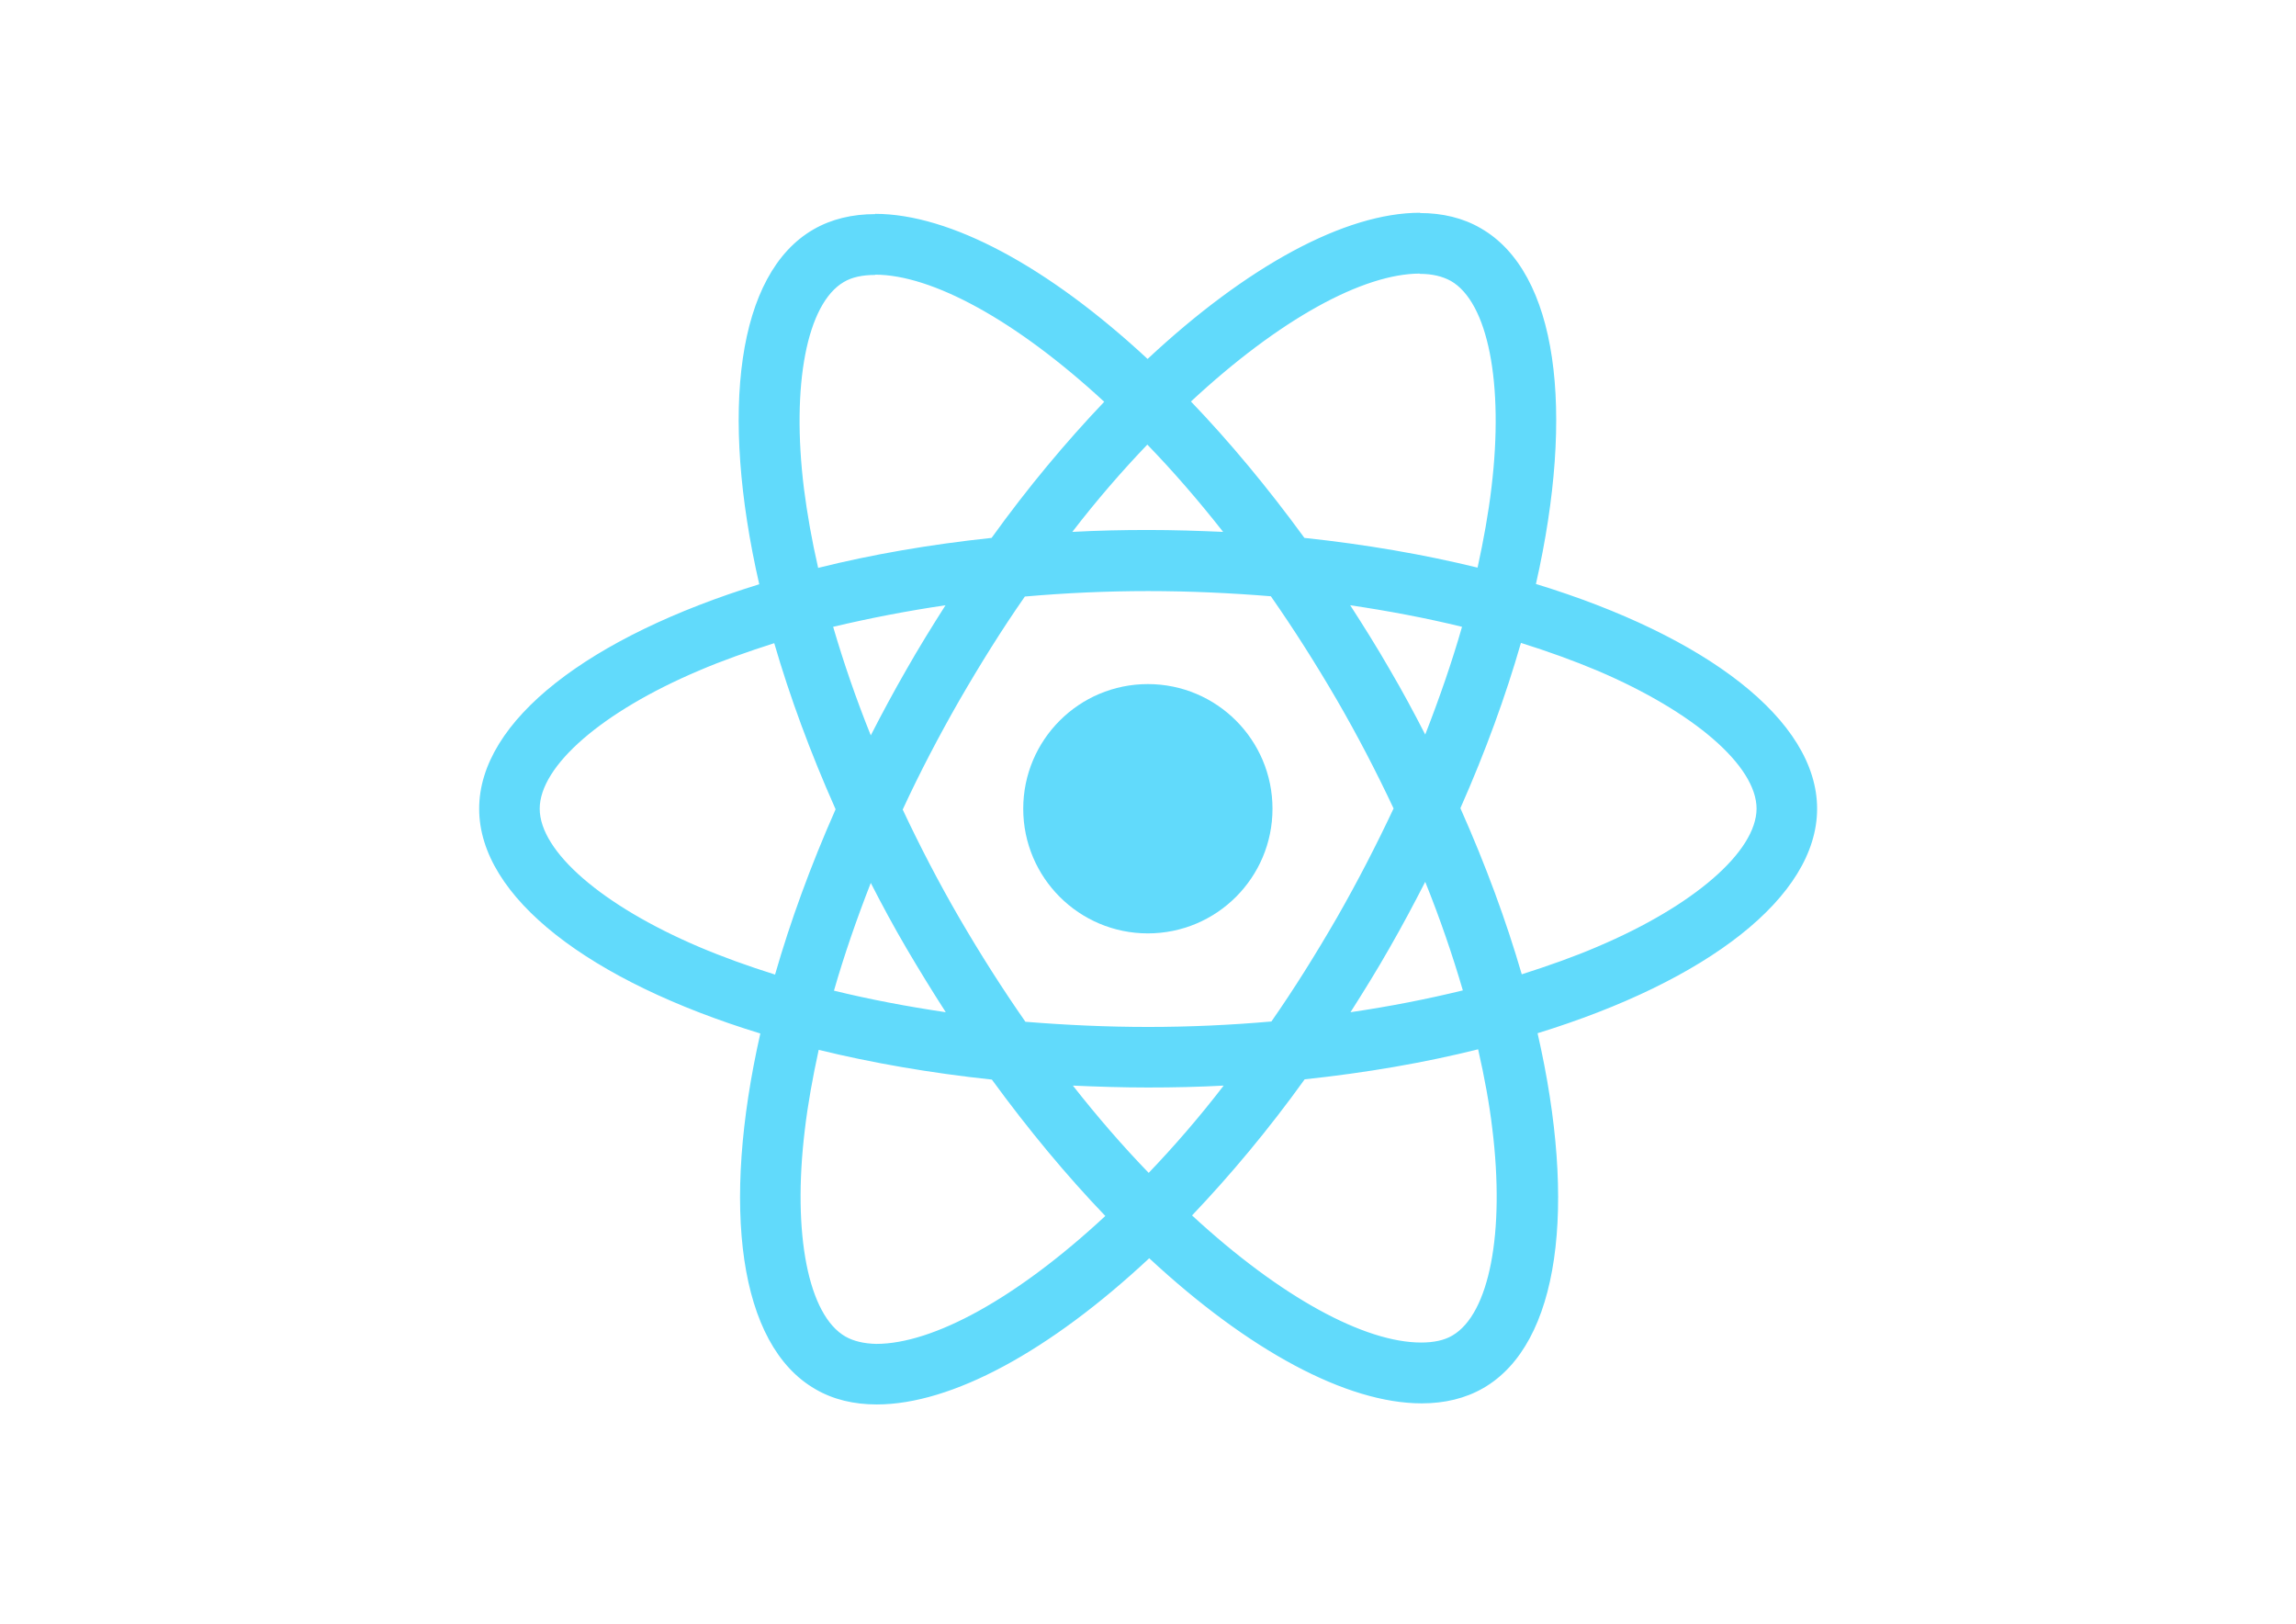
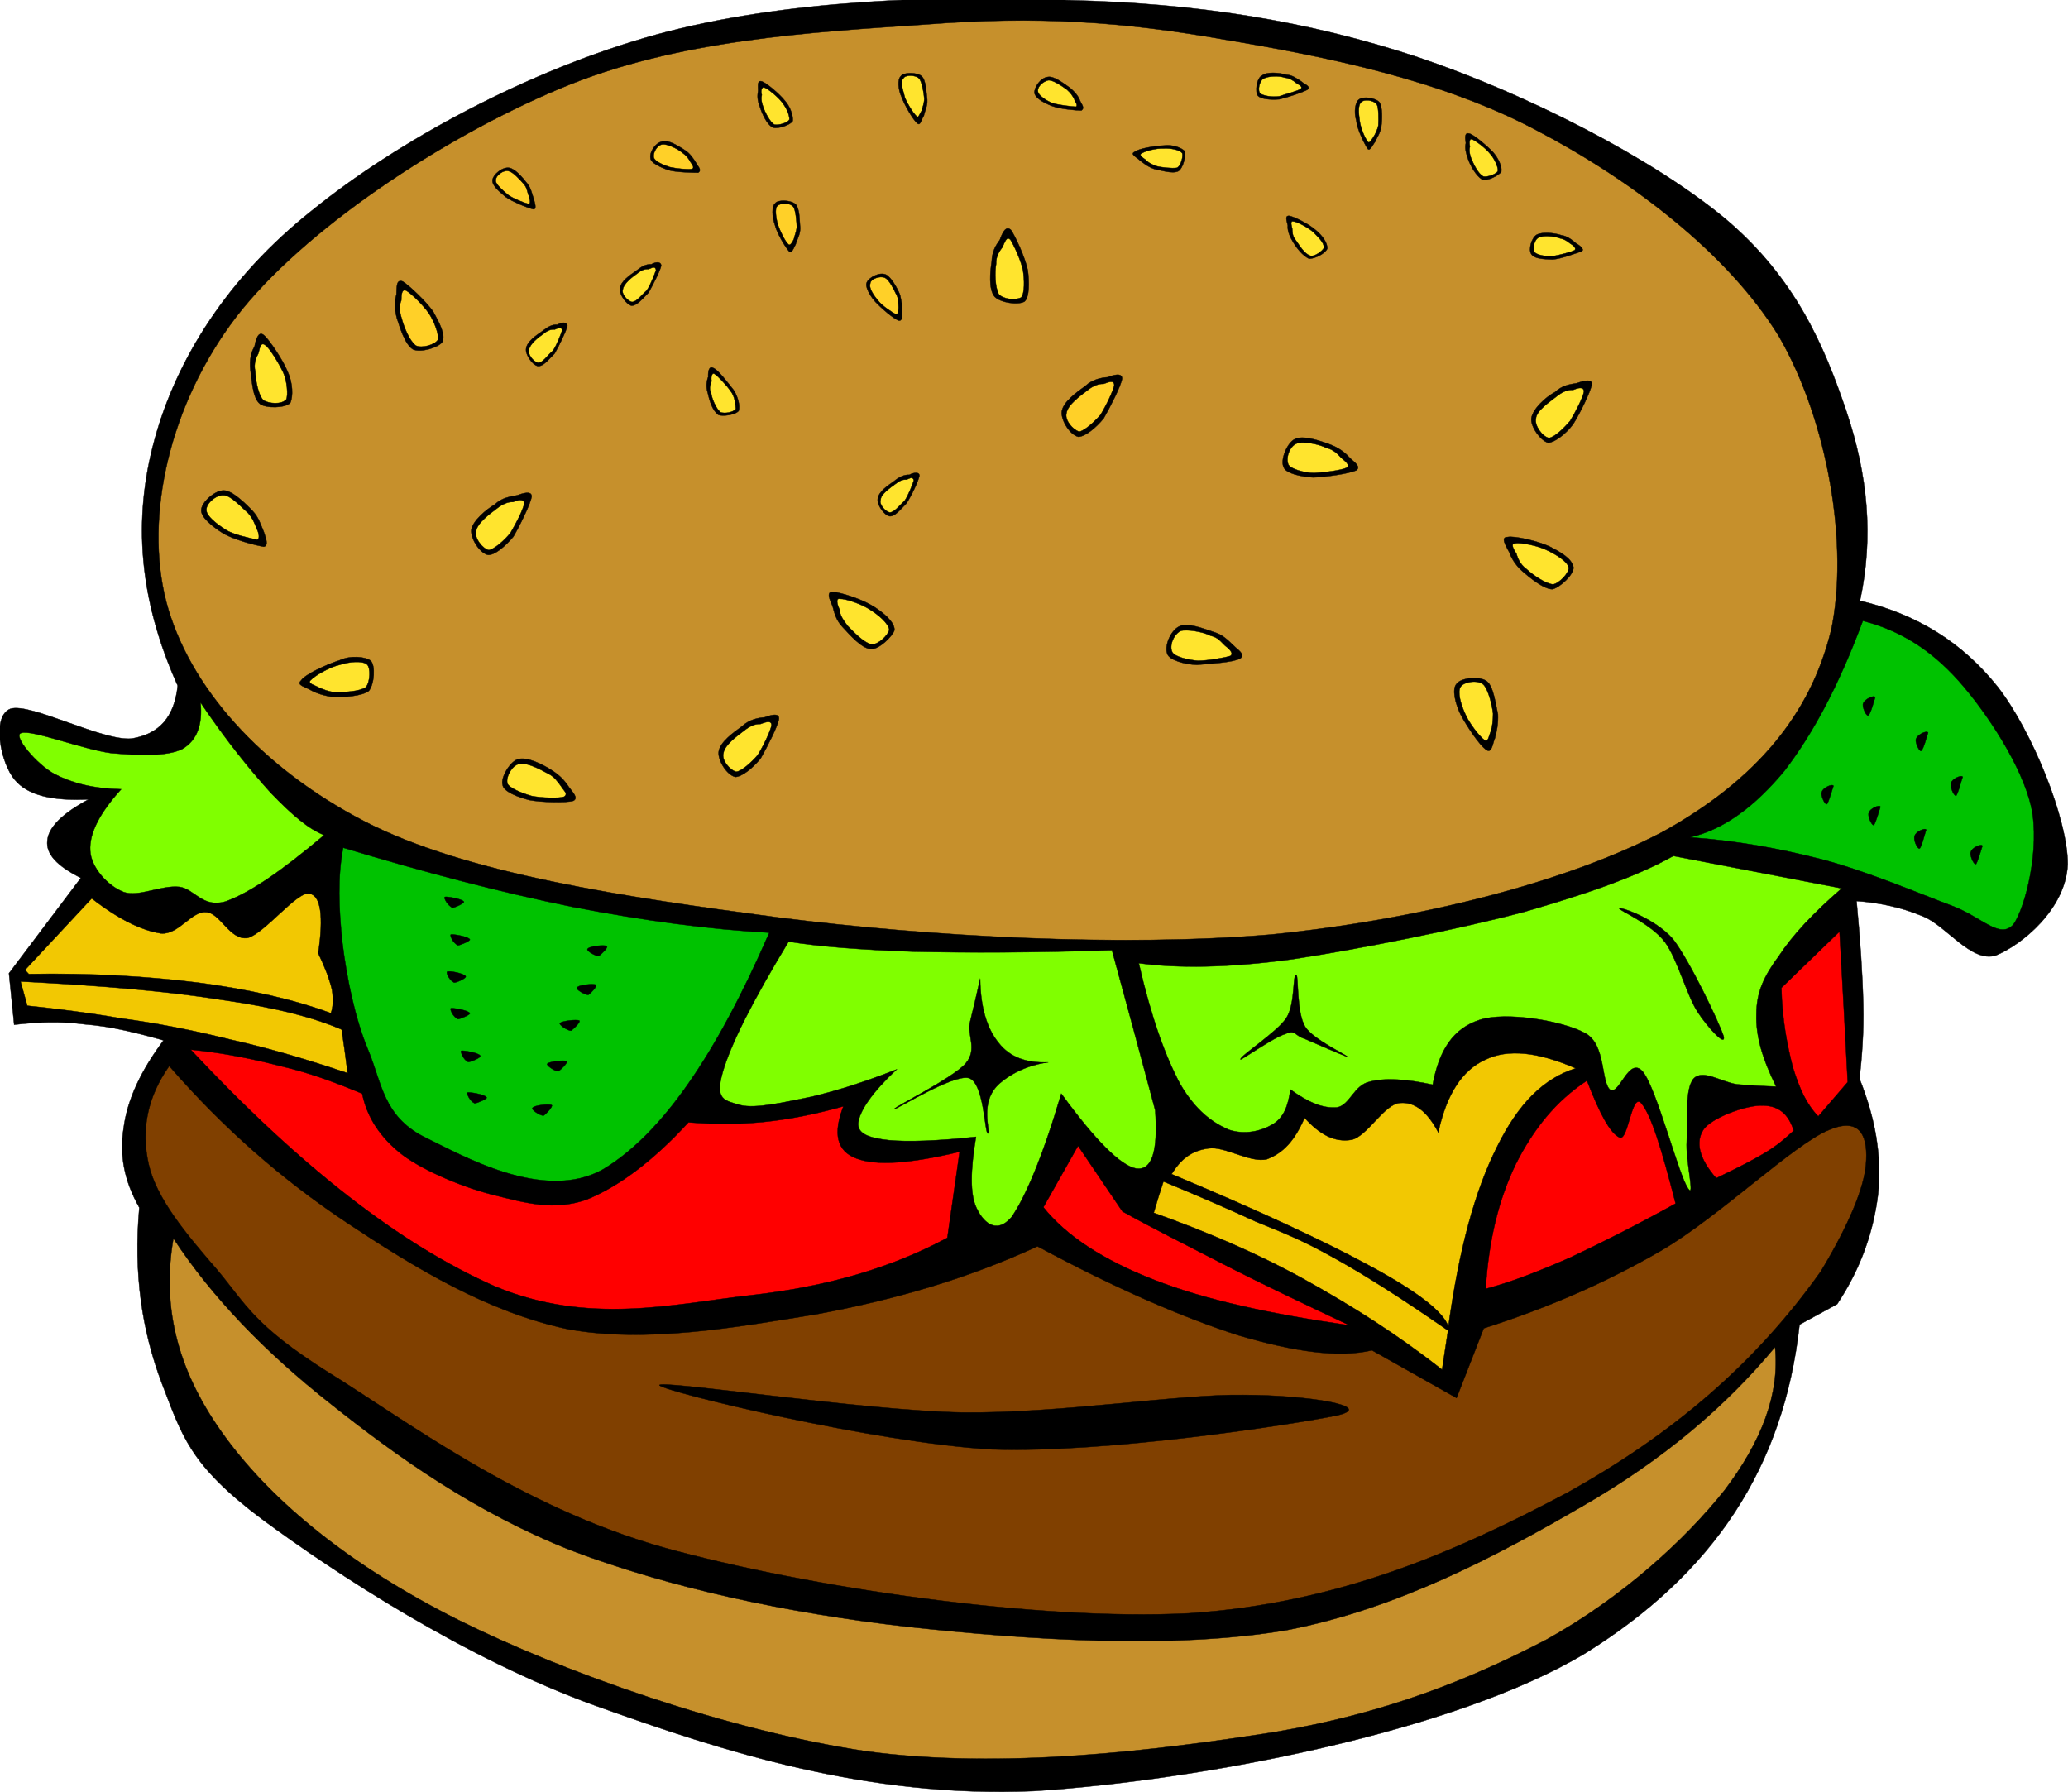
- <svg xmlns="http://www.w3.org/2000/svg" viewBox="0 0 841.9 595.3">
-   <g fill="#61DAFB">
-     <path d="M666.3 296.5c0-32.5-40.7-63.3-103.1-82.4 14.4-63.6 8-114.2-20.2-130.4-6.5-3.8-14.1-5.6-22.4-5.6v22.3c4.6 0 8.3.9 11.4 2.6 13.6 7.8 19.5 37.5 14.9 75.7-1.1 9.4-2.9 19.3-5.1 29.4-19.6-4.8-41-8.5-63.5-10.9-13.5-18.5-27.5-35.3-41.6-50 32.6-30.3 63.2-46.9 84-46.9V78c-27.5 0-63.5 19.6-99.9 53.6-36.4-33.8-72.4-53.2-99.9-53.2v22.3c20.7 0 51.4 16.5 84 46.6-14 14.7-28 31.4-41.3 49.9-22.6 2.4-44 6.1-63.6 11-2.3-10-4-19.7-5.2-29-4.7-38.2 1.1-67.9 14.6-75.8 3-1.8 6.9-2.6 11.5-2.6V78.5c-8.4 0-16 1.8-22.6 5.6-28.1 16.2-34.4 66.7-19.9 130.1-62.2 19.2-102.7 49.9-102.7 82.3 0 32.5 40.7 63.3 103.1 82.4-14.4 63.6-8 114.2 20.2 130.4 6.5 3.8 14.1 5.6 22.5 5.6 27.5 0 63.5-19.6 99.9-53.6 36.4 33.8 72.4 53.2 99.9 53.2 8.4 0 16-1.8 22.6-5.6 28.1-16.2 34.4-66.7 19.9-130.1 62-19.1 102.5-49.9 102.5-82.3zm-130.2-66.7c-3.7 12.9-8.3 26.2-13.5 39.5-4.1-8-8.4-16-13.1-24-4.6-8-9.5-15.8-14.4-23.4 14.2 2.1 27.9 4.7 41 7.9zm-45.8 106.5c-7.8 13.5-15.8 26.3-24.1 38.2-14.9 1.3-30 2-45.2 2-15.1 0-30.2-.7-45-1.9-8.3-11.9-16.4-24.6-24.2-38-7.6-13.1-14.5-26.4-20.8-39.8 6.2-13.4 13.2-26.8 20.7-39.9 7.8-13.5 15.8-26.3 24.1-38.2 14.9-1.3 30-2 45.2-2 15.1 0 30.2.7 45 1.9 8.3 11.9 16.4 24.6 24.2 38 7.6 13.1 14.5 26.4 20.8 39.8-6.3 13.4-13.2 26.8-20.7 39.9zm32.3-13c5.4 13.4 10 26.8 13.8 39.8-13.1 3.2-26.9 5.9-41.2 8 4.9-7.7 9.8-15.6 14.4-23.7 4.6-8 8.9-16.1 13-24.1zM421.2 430c-9.3-9.6-18.6-20.3-27.8-32 9 .4 18.2.7 27.5.7 9.4 0 18.7-.2 27.8-.7-9 11.7-18.3 22.4-27.5 32zm-74.4-58.9c-14.2-2.1-27.9-4.7-41-7.9 3.7-12.9 8.3-26.2 13.5-39.5 4.1 8 8.4 16 13.1 24 4.7 8 9.5 15.8 14.4 23.4zM420.7 163c9.3 9.6 18.6 20.3 27.8 32-9-.4-18.2-.7-27.5-.7-9.4 0-18.7.2-27.8.7 9-11.7 18.3-22.4 27.5-32zm-74 58.9c-4.9 7.7-9.8 15.6-14.4 23.7-4.6 8-8.9 16-13 24-5.4-13.4-10-26.8-13.8-39.8 13.1-3.1 26.9-5.8 41.2-7.9zm-90.5 125.2c-35.4-15.1-58.3-34.9-58.3-50.6 0-15.7 22.9-35.6 58.3-50.6 8.6-3.7 18-7 27.7-10.1 5.7 19.6 13.2 40 22.5 60.9-9.2 20.8-16.6 41.1-22.2 60.6-9.9-3.1-19.3-6.5-28-10.2zM310 490c-13.6-7.8-19.5-37.5-14.9-75.7 1.1-9.4 2.9-19.3 5.1-29.4 19.6 4.8 41 8.5 63.5 10.9 13.5 18.5 27.5 35.3 41.6 50-32.6 30.3-63.2 46.9-84 46.9-4.5-.1-8.3-1-11.3-2.7zm237.2-76.2c4.7 38.2-1.1 67.9-14.6 75.8-3 1.8-6.9 2.6-11.5 2.6-20.7 0-51.4-16.5-84-46.6 14-14.7 28-31.4 41.3-49.9 22.6-2.4 44-6.1 63.6-11 2.3 10.1 4.1 19.8 5.2 29.1zm38.5-66.7c-8.6 3.7-18 7-27.7 10.1-5.7-19.6-13.2-40-22.5-60.9 9.2-20.8 16.6-41.1 22.2-60.6 9.9 3.1 19.3 6.5 28.1 10.2 35.4 15.1 58.3 34.9 58.3 50.6-.1 15.7-23 35.6-58.4 50.6zM320.8 78.4z" />
-     <circle cx="420.9" cy="296.5" r="45.7" />
-     <path d="M520.5 78.1z" />
+ <svg xmlns="http://www.w3.org/2000/svg" space="preserve" viewBox="0 0 199.862 173.088" enable-background="new 0 0 199.862 173.088" overflow="visible">
+   <g id="Layer_1">
+     <g stroke-miterlimit="10" stroke="#000000" stroke-width=".036" clip-rule="evenodd" fill-rule="evenodd">
+       <path d="m179.76 58.05c1.332-6.192 0.756-12.168-1.332-18.36-2.123-6.264-4.895-12.816-11.664-18.54-7.02-5.832-19.15-12.06-29.734-15.624-10.656-3.528-21.42-5.22-33.697-5.508-12.503-0.54-27.587-0.036-39.863 3.312-12.42 3.42-25.092 10.332-33.3 16.992-8.172 6.48-13.104 14.364-15.228 22.14-2.124 7.74-1.512 15.48 2.232 23.796-0.324 3.024-1.764 4.68-4.464 5.112-2.844 0.252-9.756-3.492-11.7-2.88-1.872 0.72-0.936 5.328 0.432 6.876 1.224 1.476 3.6 2.052 7.128 1.872-2.556 1.368-3.888 2.7-3.996 3.996-0.144 1.296 0.936 2.448 3.24 3.6l-6.948 9.217 0.504 4.967c2.232-0.252 4.392-0.359 6.876-0.035 2.376 0.18 4.896 0.791 7.56 1.547-2.16 2.881-3.492 5.689-3.852 8.424-0.432 2.736 0.072 5.186 1.512 7.74-0.576 6.373 0.252 11.916 2.196 17.029 1.908 4.932 2.628 7.811 9.648 13.066 7.056 5.221 19.656 13.5 32.256 18.037 12.456 4.463 26.244 8.928 42.336 8.244 16.091-1.008 40.716-5.725 53.316-13.32 12.385-7.705 19.188-17.965 20.699-31.752l3.637-1.98c2.34-3.527 3.527-7.092 3.961-10.691 0.359-3.709-0.289-7.309-1.801-11.088 0.217-2.016 0.432-4.428 0.359-7.236-0.072-2.951-0.287-6.119-0.646-9.936 1.943 0.144 4.211 0.539 6.406 1.475 2.232 0.865 4.682 4.537 7.057 3.781 2.412-0.973 6.768-4.428 6.947-8.82 0-4.392-3.455-12.888-6.768-17.136-3.39-4.25-7.78-7.022-13.32-8.318z" />
+       <path d="m176.95 60.966c-1.98 8.028-7.164 14.364-16.236 19.404-9.252 4.86-23.508 8.496-37.908 9.937-14.545 1.223-32.868 0.215-47.628-1.656-14.688-1.944-30.132-4.212-39.96-9.289-10.003-5.184-16.987-13.032-19.147-21.204-2.16-8.316 0.36-19.152 6.732-27.504 6.444-8.388 19.908-17.316 31.248-22.068 11.304-4.788 24.408-5.472 35.424-6.228 10.764-0.828 18.936-0.288 28.943 1.476 9.9 1.656 20.988 3.924 30.061 8.748 9.035 4.716 18.469 11.808 23.436 19.908 4.75 8.172 6.8 20.304 5.04 28.476z" fill="#C6902C" />
+       <path d="m180.04 59.994c3.492 0.9 6.48 2.7 9.252 5.796 2.627 2.952 6.119 8.172 7.02 12.204 0.863 3.924-0.539 9.649-1.729 11.34-1.332 1.477-3.059-0.756-6.012-1.836-3.168-1.188-8.172-3.312-12.383-4.428-4.32-1.116-8.424-1.836-12.854-2.16 3.277-0.756 6.266-2.988 9.109-6.408 2.77-3.6 5.26-8.244 7.59-14.508z" fill="#00C200" />
+       <path d="m152.29 103.23c-3.096 0.971-5.545 3.383-7.633 7.631-2.123 4.248-3.635 9.793-4.68 17.316-0.469-1.404-2.916-3.313-7.344-5.725-4.537-2.482-10.908-5.436-19.404-9 0.9-1.439 1.908-2.268 3.564-2.482 1.547-0.252 4.031 1.439 5.652 1.043 1.584-0.611 2.664-1.764 3.635-3.996 1.477 1.621 2.881 2.377 4.5 2.125 1.512-0.252 3.24-3.529 4.752-3.564 1.369-0.107 2.592 0.791 3.672 2.844 0.793-3.672 2.305-6.012 4.537-7.02 2.2-1.08 5.11-0.75 8.75 0.83z" fill="#F2C802" />
+       <path d="m112.44 114.17c3.238 1.332 6.227 2.629 8.963 3.889 2.664 1.08 4.355 1.727 7.453 3.455 3.131 1.729 6.73 4.033 11.088 7.057l-0.576 3.779c-4.248-3.348-8.676-6.156-13.285-8.711-4.68-2.592-9.539-4.645-14.58-6.445 0.29-1.01 0.61-2.02 0.94-3.03z" fill="#F2C802" />
+       <path d="m2.421 93.727l6.444-6.913c2.592 2.016 4.824 3.096 6.696 3.383 1.692 0.145 2.952-2.16 4.32-2.051 1.404 0 2.304 2.771 4.068 2.482 1.62-0.432 4.752-4.499 5.94-4.283 1.116 0.18 1.404 2.195 0.864 5.76 0.684 1.439 1.08 2.484 1.332 3.529 0.144 0.936 0.108 1.691-0.108 2.268-3.708-1.369-7.992-2.305-12.852-2.953-4.932-0.611-10.332-0.936-16.344-0.828l-0.36-0.394z" fill="#F2C802" />
+       <path d="m33.021 99.486c-2.628-1.152-6.516-2.16-11.664-2.881-5.22-0.828-11.628-1.367-19.368-1.764l0.648 2.34c2.736 0.289 5.76 0.648 9.072 1.225 3.276 0.432 6.804 1.115 10.584 2.051 3.708 0.828 7.344 1.908 11.304 3.24-0.18-1.41-0.36-2.81-0.576-4.214z" fill="#F2C802" />
+       <path d="m33.165 81.918c-0.54 2.808-0.432 5.867-0.072 9.18 0.396 3.24 1.188 7.271 2.52 10.439 1.296 3.133 1.44 6.266 5.292 8.281 3.78 1.836 11.664 6.408 17.388 3.168 5.616-3.385 10.836-10.873 16.056-22.861-5.868-0.322-12.06-1.15-18.972-2.482-6.948-1.409-14.22-3.317-22.212-5.729z" fill="#00C200" />
+       <path d="m18.441 101.43c3.024 0.289 5.868 0.863 8.676 1.584 2.808 0.648 5.292 1.584 7.884 2.664 0.468 2.268 1.728 4.248 3.924 5.939 2.088 1.549 5.94 3.168 8.928 3.889 2.916 0.721 5.616 1.512 8.784 0.432 3.06-1.223 6.408-3.672 9.9-7.488 2.34 0.18 4.716 0.217 7.272-0.035 2.484-0.252 5.004-0.756 7.704-1.512-1.008 2.592-0.684 4.32 1.26 5.039 1.908 0.721 5.184 0.504 9.972-0.648l-1.188 8.316c-5.436 2.916-11.628 4.717-18.972 5.545-7.452 0.828-15.66 2.951-24.768-0.865-9.108-4.02-18.756-11.51-29.376-22.85z" fill="#FF0000" />
+       <path d="m100.84 116.66c2.196 2.736 5.724 5.076 10.728 7.02 4.969 1.943 11.16 3.275 18.865 4.393-4.572-2.16-8.678-4.104-12.313-5.977-3.709-1.908-6.877-3.492-9.648-5.039l-4.283-6.336c-1.12 1.99-2.24 3.97-3.36 5.95z" fill="#FF0000" />
+       <path d="m111.64 107.26c-1.367-5.148-2.771-10.295-4.176-15.443-7.632 0.252-13.86 0.252-19.116 0.143-5.256-0.18-9.252-0.504-12.132-0.971-3.492 5.76-5.616 9.971-6.372 12.635s0.144 2.701 1.728 3.168c1.476 0.361 4.248-0.287 6.912-0.826 2.556-0.613 5.148-1.441 8.172-2.629-2.376 2.232-3.564 3.996-3.708 5.148-0.108 1.043 0.972 1.475 2.952 1.691 1.872 0.18 4.68 0.072 8.424-0.324-0.54 3.275-0.576 5.508 0.036 6.84s1.872 2.664 3.384 0.936c1.332-1.906 2.988-5.76 4.824-11.951 3.313 4.537 5.725 6.947 7.236 7.236 1.52 0.21 2.13-1.63 1.84-5.66z" fill="#80FF00" />
+       <path d="m143.58 124.54c2.449-0.646 5.041-1.654 8.172-3.023 3.061-1.439 6.408-3.131 10.189-5.219-1.404-5.473-2.377-8.568-3.313-9.686-0.936-1.08-1.26 3.637-2.088 3.313-0.9-0.396-1.908-2.232-3.168-5.508-3.025 1.98-5.184 4.717-6.877 8.064-1.65 3.43-2.62 7.32-2.91 12.07z" fill="#FF0000" />
+       <path d="m177.78 90.018l-5.617 5.436c0.072 3.098 0.576 5.617 1.117 7.705 0.646 2.088 1.332 3.564 2.447 4.715l2.844-3.311c-0.25-4.832-0.51-9.693-0.79-14.552z" fill="#FF0000" />
+       <path d="m173.35 109.24c-0.506-1.621-1.477-2.377-2.916-2.412-1.549-0.107-5.113 1.188-5.832 2.375-0.721 1.152-0.434 2.701 1.26 4.645 1.943-0.936 3.383-1.656 4.715-2.447 1.29-0.78 2.08-1.5 2.77-2.15z" fill="#FF0000" />
+       <path d="m16.353 103.01c-2.124 3.023-2.736 6.191-1.98 9.504s3.6 6.697 6.588 10.152c2.808 3.348 3.528 5.363 10.764 9.936 7.308 4.5 18.324 12.924 32.364 16.92 14.004 3.889 36.072 7.129 50.796 6.373 14.688-0.973 26.064-6.084 36.469-11.592 10.223-5.652 18.287-12.529 24.623-21.457 2.771-4.607 4.176-8.1 4.355-10.332 0.217-2.447-0.359-4.68-3.527-3.348-3.42 1.367-10.584 8.352-16.236 11.664-5.58 3.24-11.303 5.652-17.172 7.523l-2.627 6.732-8.174-4.607c-3.238 0.756-7.486 0.143-12.887-1.441-5.473-1.764-11.809-4.5-19.44-8.604-6.696 3.096-13.752 5.148-21.312 6.553-7.74 1.26-16.524 2.844-24.12 1.439-7.74-1.656-14.724-5.904-21.24-10.225-6.461-4.29-12.077-9.26-17.225-15.17z" fill="#804000" />
+       <path d="m63.729 133.86c0.576 0.648 20.952 5.58 32.112 6.193 11.052 0.395 29.124-2.412 33.372-3.277 3.889-0.898-2.916-1.979-9.037-1.979-6.154-0.109-17.711 1.799-27.179 1.691-9.57-0.17-29.694-3.26-29.262-2.62z" />
+       <path d="m16.749 119.65c3.708 5.652 8.784 10.943 15.228 16.02 6.336 5.039 13.968 10.512 23.328 14.184 9.432 3.564 20.7 6.012 32.436 7.344 11.592 1.26 25.56 2.197 36.613 0.324 10.836-2.088 20.52-7.309 28.475-11.916 7.957-4.572 13.969-9.719 18.721-15.443 0.469 4.535-1.297 9.107-4.896 13.859-3.816 4.789-9.863 10.332-17.172 14.4-7.344 3.816-15.443 7.127-26.389 8.965-11.158 1.727-26.099 3.635-39.383 1.836-13.284-1.98-29.124-7.561-39.456-12.709-10.404-5.221-17.82-11.34-22.392-17.531-4.632-6.26-6.288-12.53-5.1-19.33z" fill="#C6902C" />
+       <path d="m110.06 93.078c1.188 5.148 2.52 8.893 3.996 11.664 1.512 2.592 3.133 3.744 4.717 4.428 1.547 0.504 3.096 0.145 4.248-0.541 1.043-0.646 1.475-1.764 1.691-3.348 1.764 1.26 3.131 1.836 4.5 1.729 1.26-0.217 1.619-2.16 3.168-2.484 1.477-0.396 3.6-0.252 6.084 0.289 0.611-3.348 1.98-5.438 4.535-6.264 2.484-0.828 8.029 0.07 10.225 1.295 2.016 1.115 1.477 4.752 2.412 5.473 0.9 0.467 1.801-3.313 3.133-1.764 1.332 1.584 3.49 10.115 4.391 11.303 0.684 1.045-0.287-2.807-0.143-4.607 0.107-1.943-0.217-5.076 0.684-6.049 0.9-0.898 2.664 0.361 4.176 0.576 1.295 0.109 2.557 0.18 3.779 0.217-1.295-2.629-1.98-4.824-1.908-6.984 0-2.123 0.721-3.672 2.16-5.615 1.369-2.088 3.348-4.176 6.084-6.553l-16.271-3.132c-3.527 1.98-8.279 3.636-14.4 5.399-6.229 1.656-16.127 3.637-22.355 4.572-6.22 0.858-11.19 0.895-14.9 0.391z" fill="#80FF00" />
+       <path d="m19.377 67.878c0.216 2.124-0.324 3.672-1.764 4.5-1.512 0.756-4.32 0.612-6.876 0.396-2.736-0.36-7.704-2.304-8.676-1.944-0.9 0.216 1.512 3.06 3.204 3.96 1.656 0.864 3.672 1.404 6.444 1.476-2.052 2.268-3.096 4.248-2.988 5.94 0.072 1.584 1.656 3.384 3.24 3.996 1.44 0.504 3.6-0.684 5.364-0.504 1.476 0.18 2.232 2.087 4.5 1.404 2.376-0.864 5.4-2.952 9.504-6.408-1.512-0.576-3.132-1.98-5.148-4.068-2.016-2.232-4.284-5.004-6.804-8.748z" fill="#80FF00" />
+       <path d="m44.829 87.138c-0.144-0.288-1.728-0.54-1.836-0.468-0.144 0.108 0.288 0.828 0.72 1.045 0.252 0 1.224-0.469 1.116-0.577z" />
+       <path d="m45.405 90.773c-0.144-0.287-1.728-0.539-1.836-0.467-0.108 0.107 0.216 0.828 0.684 1.043 0.216 0.001 1.296-0.466 1.152-0.576z" />
+       <path d="m45.405 97.902c-0.144-0.289-1.728-0.541-1.836-0.469-0.108 0.107 0.216 0.828 0.684 1.045 0.216 0.001 1.296-0.468 1.152-0.576z" />
+       <path d="m45.009 94.338c-0.18-0.287-1.656-0.576-1.8-0.432-0.108 0.107 0.216 0.828 0.684 1.043 0.252 0 1.224-0.431 1.116-0.611z" />
+       <path d="m46.413 102.01c-0.144-0.287-1.728-0.539-1.836-0.469-0.108 0.072 0.216 0.9 0.684 1.08 0.216 0 1.296-0.43 1.152-0.61z" />
+       <path d="m47.025 106.04c-0.144-0.287-1.728-0.539-1.836-0.467-0.108 0.107 0.216 0.828 0.684 1.043 0.216 0 1.296-0.46 1.152-0.57z" />
+       <path d="m51.453 107.08c0.108-0.289 1.656-0.432 1.872-0.289 0.144 0.109-0.54 0.865-0.792 1.01-0.396 0-1.224-0.61-1.08-0.72z" />
+       <path d="m52.893 102.8c0.108-0.217 1.656-0.396 1.872-0.254 0.144 0.145-0.54 0.793-0.792 0.973-0.396 0-1.224-0.61-1.08-0.72z" />
+       <path d="m54.117 98.873c0.108-0.215 1.656-0.395 1.872-0.252 0.144 0.145-0.54 0.793-0.792 0.973-0.396 0-1.224-0.612-1.08-0.721z" />
+       <path d="m55.773 95.453c0.036-0.287 1.62-0.432 1.836-0.287 0.108 0.145-0.468 0.791-0.756 0.973-0.396-0.037-1.224-0.541-1.08-0.686z" />
+       <path d="m56.781 91.709c0.108-0.287 1.656-0.432 1.872-0.287 0.144 0.145-0.54 0.793-0.792 0.973-0.396-0.038-1.224-0.541-1.08-0.686z" />
+       <path d="m176.55 77.706c0.18-0.108 0.576-1.62 0.648-1.764-0.109-0.252-1.08 0.216-1.117 0.576-0.18 0.216 0.26 1.26 0.47 1.188z" />
+       <path d="m181.09 79.722c0.182-0.108 0.576-1.62 0.648-1.764-0.107-0.252-1.08 0.216-1.115 0.576-0.18 0.216 0.25 1.26 0.47 1.188z" />
+       <path d="m185.52 81.99c0.18-0.072 0.574-1.692 0.646-1.8-0.107-0.252-1.08 0.216-1.115 0.576-0.19 0.288 0.24 1.296 0.46 1.224z" />
+       <path d="m190.95 83.502c0.18-0.108 0.576-1.62 0.648-1.764-0.109-0.252-1.08 0.216-1.117 0.576-0.18 0.216 0.26 1.26 0.47 1.188z" />
+       <path d="m189.04 76.878c0.18-0.072 0.576-1.692 0.648-1.8-0.109-0.252-1.08 0.216-1.117 0.576-0.17 0.288 0.26 1.296 0.47 1.224z" />
+       <path d="m185.66 72.558c0.252-0.108 0.613-1.62 0.684-1.764-0.143-0.252-1.043 0.216-1.15 0.576-0.18 0.216 0.26 1.26 0.47 1.188z" />
+       <path d="m180.55 69.138c0.252-0.108 0.611-1.62 0.684-1.764-0.145-0.252-1.043 0.216-1.152 0.576-0.18 0.216 0.25 1.26 0.47 1.188z" />
+       <path d="m156.5 87.785c0.072-0.18 3.42 0.938 5.186 2.953 1.619 2.088 4.5 8.135 4.895 9.396 0.252 1.115-1.619-0.938-2.555-2.412-1.008-1.584-1.908-5.004-3.098-6.66-1.32-1.796-4.6-3.163-4.42-3.273z" />
+       <path d="m125.29 94.23c-0.396-0.217-0.072 2.736-0.973 4.139-0.9 1.369-4.5 3.672-4.428 3.996-0.035 0.18 3.168-2.123 4.32-2.447 1.008-0.469 0.863 0.145 1.908 0.469 0.9 0.395 4.068 1.764 4.104 1.727-0.072-0.18-3.275-1.656-4.068-2.879-0.86-1.366-0.65-4.928-0.86-5.001z" />
+       <path d="m94.725 94.59c-0.324 1.477-0.648 2.809-0.972 4.141s0.756 2.627-0.432 4.031c-1.26 1.439-6.984 4.248-6.876 4.393 0.144 0.107 5.616-3.348 7.164-2.988 1.512 0.396 1.548 5.436 1.872 5.363 0.324-0.143-0.936-3.059 1.152-4.859 2.088-1.801 4.68-2.016 4.68-2.016-2.16 0.072-3.708-0.504-4.788-1.873-1.113-1.356-1.761-3.372-1.797-6.18z" />
+       <path d="m49.977 47.862c-0.576 0.108-1.476 0.216-2.124 0.864-0.828 0.468-2.196 1.62-2.304 2.484-0.072 0.828 0.792 2.232 1.62 2.412 0.648 0.036 1.656-0.828 2.448-1.764 0.612-1.044 1.656-3.168 1.764-3.852 0.036-0.648-0.9-0.324-1.404-0.144z" />
+       <path d="m49.581 48.51c-0.432-0.036-1.008 0.18-1.584 0.648-0.612 0.468-1.872 1.368-1.98 2.16-0.216 0.648 0.648 1.728 1.224 1.836 0.504-0.072 1.476-0.9 2.088-1.656 0.54-0.9 1.26-2.304 1.332-2.844 0-0.504-0.684-0.324-1.08-0.144z" fill="#FFE42E" />
+       <path d="m80.469 58.59c0.144 0.504 0.288 1.332 1.008 2.052 0.648 0.684 1.728 1.98 2.7 2.088 0.828 0 2.088-1.26 2.268-1.836 0.036-0.792-1.08-1.692-1.98-2.268-1.188-0.756-3.204-1.368-3.96-1.44-0.684-0.036-0.324 0.756-0.036 1.404z" />
+       <path d="m81.153 58.914c0 0.432 0.252 0.9 0.756 1.548 0.54 0.54 1.548 1.656 2.34 1.8 0.648 0.036 1.584-0.9 1.692-1.404-0.072-0.612-1.044-1.44-1.8-1.908-0.9-0.612-2.484-1.116-2.952-1.08-0.468-0.108-0.252 0.612-0.036 1.044z" fill="#FFE42E" />
+       <path d="m107.04 36.45c-0.576 0.036-1.477 0.216-2.125 0.828-0.828 0.612-2.195 1.548-2.303 2.52-0.072 0.828 0.791 2.232 1.619 2.412 0.648-0.036 1.656-0.828 2.447-1.8 0.613-1.08 1.656-3.096 1.766-3.816 0.02-0.648-0.92-0.324-1.42-0.144z" />
+       <path d="m106.64 37.098c-0.432-0.036-1.008 0.18-1.584 0.648-0.611 0.468-1.871 1.368-1.98 2.16-0.215 0.684 0.648 1.656 1.225 1.8 0.432-0.036 1.439-0.9 2.053-1.62 0.539-0.864 1.26-2.376 1.332-2.88-0.03-0.54-0.61-0.252-1.04-0.108z" fill="#FFD028" />
+       <path d="m96.633 23.166c-0.396 0.54-0.756 1.116-0.792 2.124-0.144 0.936-0.324 2.664 0.288 3.384 0.576 0.576 2.232 0.828 2.88 0.468 0.504-0.432 0.468-1.944 0.324-3.024-0.252-1.26-1.26-3.384-1.62-3.888-0.504-0.504-0.864 0.324-1.08 0.936z" />
+       <path d="m96.885 23.886c-0.216 0.288-0.648 0.828-0.612 1.62-0.144 0.792-0.108 2.232 0.252 2.916 0.432 0.504 1.62 0.612 2.16 0.324 0.36-0.396 0.324-1.728 0.18-2.628-0.216-1.044-0.936-2.52-1.188-2.916-0.396-0.504-0.612 0.324-0.792 0.684z" fill="#FFE42E" />
+       <path d="m110.17 15.498c0.324 0.252 0.686 0.576 1.369 0.828 0.611 0.108 1.764 0.504 2.34 0.216 0.504-0.324 0.719-1.512 0.648-1.908-0.324-0.36-1.189-0.684-2.018-0.576-0.898 0.036-2.447 0.288-2.844 0.612-0.51 0.216 0.21 0.54 0.5 0.828z" />
+       <path d="m110.71 15.426c0.107 0.18 0.539 0.432 1.008 0.612 0.504 0.144 1.549 0.252 2.016 0.18 0.432-0.18 0.648-1.26 0.504-1.44-0.287-0.324-1.152-0.468-1.764-0.432-0.721-0.036-1.801 0.252-2.123 0.468-0.33 0.144 0.06 0.396 0.35 0.612z" fill="#FFE42E" />
+       <path d="m104.37 9.702c-0.18-0.468-0.504-0.828-0.973-1.224-0.611-0.432-1.547-1.152-2.123-1.044-0.721 0.072-1.333 1.008-1.297 1.548 0.072 0.468 0.828 0.936 1.691 1.26 0.756 0.288 2.305 0.432 2.846 0.432 0.36-0.252 0.03-0.576-0.15-0.972z" />
+       <path d="m103.83 9.594c-0.215-0.396-0.324-0.576-0.719-0.936-0.504-0.36-1.332-0.936-1.801-0.9-0.504 0.108-1.152 0.648-0.972 1.188 0.108 0.288 0.792 0.828 1.476 1.044 0.648 0.18 1.691 0.288 2.16 0.324 0.25-0.144-0.08-0.432-0.15-0.72z" fill="#FFE42E" />
+       <path d="m89.289 11.178c0.072-0.432 0.36-0.9 0.324-1.548-0.108-0.792-0.108-1.872-0.54-2.268s-1.8-0.396-2.016 0c-0.324 0.288-0.288 1.26 0.108 2.088 0.252 0.684 1.08 2.16 1.512 2.484 0.288 0.252 0.396-0.468 0.612-0.756z" />
+       <path d="m89.073 10.71c0.072-0.324 0.252-0.72 0.252-1.188-0.036-0.576-0.252-1.692-0.504-1.944-0.36-0.36-1.368-0.36-1.512 0-0.36 0.324-0.036 1.08 0.144 1.836 0.216 0.576 0.792 1.512 1.152 1.836 0.18 0.18 0.288-0.324 0.468-0.54z" fill="#FFE42E" />
+       <path d="m73.269 8.766c-0.072 0.468-0.108 0.864 0.18 1.584 0.18 0.576 0.648 1.692 1.26 1.98 0.504 0.144 1.692-0.252 1.908-0.648 0.036-0.504-0.216-1.332-0.756-1.944-0.54-0.684-1.836-1.764-2.232-1.872-0.468-0.144-0.36 0.432-0.36 0.9z" />
+       <path d="m73.629 9.162c-0.072 0.252-0.072 0.648 0.144 1.188 0.108 0.396 0.648 1.476 1.08 1.692 0.36 0.072 1.26-0.144 1.44-0.504 0-0.468-0.288-1.116-0.72-1.656-0.396-0.54-1.404-1.332-1.656-1.404-0.288-0.18-0.432 0.324-0.288 0.684z" fill="#FFE42E" />
+       <path d="m67.257 15.714c-0.216-0.36-0.612-0.936-1.044-1.188-0.648-0.432-1.656-1.044-2.196-0.864-0.684 0.144-1.26 1.008-1.152 1.62 0 0.432 0.9 0.864 1.728 1.152 0.72 0.216 2.376 0.252 2.88 0.252 0.396-0.252 0-0.576-0.216-0.972z" />
+       <path d="m66.717 15.642c-0.18-0.36-0.396-0.612-0.792-0.9-0.54-0.432-1.44-0.828-1.872-0.792-0.54 0.036-0.972 0.828-0.864 1.26 0.072 0.36 0.864 0.72 1.548 0.936 0.648 0.144 1.692 0.252 2.16 0.18 0.252-0.144-0.036-0.468-0.18-0.684z" fill="#FFD028" />
+       <path d="m125.76 7.866c-0.395-0.252-0.828-0.612-1.439-0.648-0.756-0.216-1.908-0.288-2.34 0.072-0.539 0.216-0.721 1.62-0.396 1.98 0.289 0.288 1.117 0.396 2.053 0.324 0.791-0.18 2.305-0.684 2.736-0.936 0.36-0.324-0.36-0.54-0.61-0.792z" />
+       <path d="m125.25 8.01c-0.287-0.252-0.646-0.468-1.08-0.504-0.576-0.216-1.619-0.144-2.016 0.072-0.396 0.144-0.684 1.188-0.324 1.476 0.252 0.18 1.08 0.36 1.801 0.252 0.611-0.216 1.764-0.504 2.088-0.72 0.22-0.252-0.22-0.396-0.47-0.576z" fill="#FFE42E" />
+       <path d="m132.88 13.734c0.145-0.36 0.539-0.9 0.611-1.476 0.109-0.756 0.109-1.908-0.143-2.34-0.396-0.504-1.656-0.612-1.98-0.324-0.396 0.216-0.541 1.224-0.289 2.052 0.072 0.828 0.756 2.196 1.08 2.7 0.22 0.36 0.51-0.36 0.72-0.612z" />
+       <path d="m132.74 13.23c0.145-0.216 0.396-0.72 0.469-1.116 0.035-0.54 0.035-1.728-0.145-2.016-0.359-0.468-1.225-0.504-1.477-0.252-0.359 0.252-0.287 1.08-0.18 1.8 0.072 0.648 0.469 1.656 0.793 2.052 0.15 0.216 0.34-0.216 0.55-0.468z" fill="#FFE42E" />
+       <path d="m141.67 13.806c-0.107 0.468-0.035 0.864 0.217 1.584 0.217 0.612 0.756 1.584 1.332 1.944 0.539 0.216 1.619-0.396 1.871-0.72 0.109-0.504-0.287-1.332-0.791-1.908-0.576-0.612-1.943-1.764-2.305-1.8-0.47-0.144-0.4 0.432-0.33 0.9z" />
+       <path d="m142.06 14.166c-0.072 0.252-0.072 0.648 0.145 1.188 0.215 0.504 0.648 1.44 1.152 1.692 0.324 0.108 1.295-0.216 1.404-0.54 0.035-0.396-0.361-1.224-0.758-1.656-0.467-0.576-1.402-1.26-1.691-1.368-0.31-0.18-0.34 0.324-0.24 0.684z" fill="#FFE42E" />
+       <path d="m152.29 23.49c-0.324-0.288-0.828-0.684-1.369-0.756-0.756-0.252-1.871-0.324-2.375-0.072-0.541 0.288-0.865 1.476-0.541 1.908 0.289 0.432 1.117 0.468 2.053 0.504 0.863-0.072 2.268-0.612 2.809-0.792 0.33-0.216-0.28-0.612-0.57-0.792z" />
+       <path d="m151.79 23.562c-0.324-0.252-0.541-0.432-1.045-0.54-0.576-0.216-1.619-0.288-2.016-0.072-0.469 0.18-0.648 1.116-0.396 1.44 0.18 0.216 1.045 0.432 1.764 0.36 0.613-0.108 1.766-0.396 2.088-0.576 0.19-0.216-0.17-0.468-0.38-0.612z" fill="#FFE42E" />
+       <path d="m130.4 44.19c-0.432-0.504-1.115-0.972-1.908-1.26-0.971-0.36-2.592-0.9-3.348-0.504-0.756 0.36-1.439 2.016-1.08 2.736 0.217 0.576 1.621 0.9 2.844 0.972 1.225-0.036 3.457-0.36 4.176-0.684 0.51-0.396-0.32-0.864-0.68-1.26z" />
+       <path d="m129.64 44.262c-0.324-0.36-0.756-0.828-1.439-0.972-0.721-0.396-2.377-0.684-2.881-0.432-0.719 0.288-1.08 1.44-0.791 2.052 0.215 0.396 1.512 0.792 2.484 0.792 0.898-0.036 2.592-0.252 3.131-0.504 0.37-0.288-0.17-0.648-0.5-0.936z" fill="#FFE42E" />
+       <path d="m152.4 37.026c-0.684 0.108-1.439 0.216-2.123 0.864-0.9 0.468-2.125 1.62-2.27 2.484-0.143 0.828 0.9 2.232 1.621 2.412 0.611-0.036 1.691-0.828 2.412-1.8 0.684-1.08 1.656-3.096 1.799-3.816 0.11-0.648-0.97-0.324-1.44-0.144z" />
+       <path d="m152.04 37.674c-0.504-0.036-1.045 0.18-1.621 0.648s-1.979 1.368-1.979 2.16c-0.145 0.648 0.646 1.728 1.26 1.836 0.539-0.072 1.404-0.9 2.051-1.656 0.541-0.9 1.26-2.304 1.332-2.844-0.04-0.504-0.61-0.324-1.04-0.144z" fill="#FFE42E" />
+       <path d="m145.84 53.298c0.145 0.468 0.576 1.296 1.297 1.908 0.611 0.54 2.088 1.764 2.916 1.728 0.721-0.18 2.088-1.44 2.016-2.124-0.145-0.828-1.223-1.44-2.268-1.98-1.115-0.54-3.455-1.08-4.104-0.936-0.69 0-0.19 0.792 0.13 1.404z" />
+       <path d="m146.56 53.55c0.145 0.36 0.289 0.936 0.973 1.44 0.576 0.54 1.799 1.404 2.555 1.476 0.576-0.072 1.584-1.116 1.514-1.62-0.109-0.612-1.297-1.296-2.053-1.656-0.9-0.468-2.629-0.792-3.096-0.684-0.52 0-0.16 0.576 0.12 1.044z" fill="#FFE42E" />
+       <path d="m144.48 71.298c0.18-0.612 0.324-1.368 0.289-2.268-0.217-0.972-0.434-2.736-1.08-3.204-0.721-0.54-2.521-0.324-2.916 0.252-0.469 0.504-0.145 1.872 0.395 2.988 0.541 1.008 1.836 3.024 2.521 3.42 0.51 0.324 0.58-0.72 0.8-1.188z" />
+       <path d="m144.08 70.65c0.145-0.432 0.217-1.044 0.217-1.692-0.107-0.9-0.469-2.34-0.936-2.808-0.576-0.504-1.908-0.252-2.197 0.216-0.324 0.468 0 1.656 0.432 2.592 0.324 0.828 1.404 2.232 1.873 2.556 0.37 0.288 0.44-0.504 0.62-0.864z" fill="#FFE42E" />
+       <path d="m119.21 62.37c-0.504-0.468-1.008-1.044-1.908-1.296-0.973-0.324-2.592-0.972-3.348-0.54-0.828 0.396-1.477 1.944-1.117 2.7 0.217 0.54 1.621 0.972 2.844 1.008 1.225-0.108 3.457-0.216 4.178-0.612 0.58-0.396-0.29-0.864-0.64-1.26z" />
+       <path d="m118.41 62.406c-0.395-0.36-0.684-0.828-1.404-0.972-0.719-0.396-2.375-0.648-2.879-0.468-0.684 0.288-1.152 1.44-0.828 2.052 0.217 0.432 1.512 0.756 2.484 0.828 0.9 0 2.592-0.288 3.131-0.468 0.37-0.252-0.17-0.72-0.5-0.972z" fill="#FFE42E" />
+       <path d="m73.881 69.318c-0.576 0.036-1.476 0.216-2.124 0.828-0.828 0.612-2.196 1.548-2.304 2.52-0.072 0.828 0.792 2.232 1.62 2.412 0.648-0.036 1.656-0.828 2.448-1.8 0.612-1.08 1.656-3.096 1.764-3.816 0.036-0.648-0.9-0.324-1.404-0.144z" />
+       <path d="m73.485 69.966c-0.432-0.036-1.008 0.18-1.584 0.648-0.612 0.468-1.872 1.368-1.98 2.16-0.216 0.684 0.648 1.656 1.224 1.8 0.504-0.036 1.476-0.9 2.088-1.62 0.54-0.864 1.26-2.376 1.332-2.88 0-0.54-0.684-0.252-1.08-0.108z" fill="#FFE42E" />
+       <path d="m54.981 76.05c-0.396-0.612-0.9-1.152-1.656-1.62-0.936-0.612-2.376-1.296-3.204-1.08-0.792 0.144-1.764 1.8-1.548 2.484 0.072 0.648 1.44 1.188 2.592 1.476 1.08 0.216 3.564 0.288 4.248 0.072 0.54-0.288-0.108-0.864-0.432-1.332z" />
+       <path d="m54.225 75.978c-0.324-0.432-0.648-0.936-1.26-1.224-0.792-0.432-2.088-1.116-2.772-0.936-0.72 0.108-1.332 1.332-1.152 1.872 0.108 0.432 1.44 0.972 2.34 1.224 0.9 0.18 2.592 0.252 3.132 0.072 0.432-0.288-0.036-0.576-0.288-1.008z" fill="#FFE42E" />
+       <path d="m30.105 66.726c0.54 0.288 1.224 0.504 2.196 0.648 0.936 0 2.7-0.108 3.348-0.612 0.54-0.684 0.648-2.448 0.18-2.916-0.504-0.396-1.98-0.54-3.024-0.036-1.152 0.36-3.312 1.332-3.708 1.944-0.504 0.468 0.432 0.612 1.008 0.972z" />
+       <path d="m30.825 66.438c0.36 0.144 0.864 0.396 1.656 0.468 0.792-0.036 2.268-0.072 2.88-0.504 0.432-0.54 0.468-1.872 0.108-2.196-0.468-0.396-1.764-0.252-2.628 0.036-1.008 0.216-2.448 1.08-2.808 1.476-0.36 0.324 0.36 0.468 0.792 0.72z" fill="#FFE42E" />
+       <path d="m25.497 51.39c-0.288-0.648-0.468-1.368-1.08-2.016-0.684-0.72-1.98-1.98-2.772-1.98-0.864-0.036-2.196 1.152-2.196 1.908-0.036 0.648 0.972 1.512 2.052 2.196 1.044 0.648 3.168 1.188 3.996 1.332 0.504-0.108 0.18-0.864 0-1.44z" />
+       <path d="m24.813 51.102c-0.18-0.468-0.36-0.972-0.828-1.512-0.612-0.54-1.728-1.764-2.376-1.728-0.72-0.072-1.728 0.828-1.656 1.44 0 0.54 0.936 1.296 1.836 1.872 0.756 0.504 2.412 0.828 3.024 0.972 0.36 0 0.18-0.72 0-1.044z" fill="#FFE42E" />
+       <path d="m24.597 33.498c-0.324 0.504-0.504 1.26-0.396 2.268 0.144 0.864 0.18 2.7 0.936 3.276 0.612 0.432 2.412 0.396 2.916-0.108 0.288-0.612 0.252-1.944-0.252-3.024-0.468-1.152-1.836-3.168-2.304-3.528-0.54-0.468-0.792 0.504-0.9 1.116z" />
+       <path d="m24.957 34.182c-0.18 0.324-0.468 0.936-0.288 1.692 0.036 0.792 0.252 2.232 0.792 2.808 0.54 0.324 1.728 0.432 2.196-0.072 0.216-0.396 0.072-1.872-0.288-2.628-0.432-0.9-1.332-2.376-1.728-2.628-0.504-0.396-0.54 0.432-0.684 0.828z" fill="#FFE42E" />
+       <path d="m38.313 28.458c-0.18 0.576-0.216 1.332 0.036 2.268 0.288 0.864 0.756 2.52 1.548 3.024 0.72 0.36 2.412-0.144 2.844-0.684 0.36-0.72-0.288-1.872-0.828-2.88-0.648-1.008-2.484-2.7-2.988-2.988-0.648-0.252-0.576 0.54-0.612 1.26z" />
+       <path d="m38.781 29.034c-0.18 0.396-0.216 0.972 0.036 1.728 0.216 0.792 0.72 2.124 1.368 2.628 0.576 0.288 1.836-0.072 2.124-0.54 0.144-0.54-0.36-1.8-0.828-2.52-0.576-0.864-1.764-1.98-2.196-2.232-0.468-0.252-0.504 0.432-0.504 0.936z" fill="#FFD028" />
+       <path d="m62.937 25.542c-0.504-0.036-0.936 0.216-1.44 0.612-0.612 0.432-1.512 1.008-1.584 1.728-0.072 0.54 0.576 1.512 1.116 1.656 0.54 0 1.044-0.648 1.656-1.26 0.432-0.792 1.116-2.088 1.224-2.628-0.072-0.432-0.576-0.324-0.972-0.108z" />
+       <path d="m62.685 26.01c-0.396-0.036-0.72 0.108-1.116 0.432-0.468 0.324-1.296 0.972-1.368 1.512-0.18 0.432 0.432 1.116 0.864 1.224 0.468 0 0.9-0.648 1.44-1.116 0.396-0.576 0.792-1.656 0.9-1.98-0.108-0.432-0.396-0.18-0.72-0.072z" fill="#FFE42E" />
+       <path d="m53.865 31.374c-0.504-0.036-0.936 0.216-1.44 0.612-0.612 0.432-1.512 1.008-1.584 1.728-0.072 0.54 0.576 1.512 1.116 1.656 0.54 0.072 1.044-0.612 1.656-1.224 0.432-0.756 1.116-2.16 1.224-2.664-0.072-0.432-0.576-0.324-0.972-0.108z" />
+       <path d="m53.613 31.842c-0.396-0.036-0.72 0.108-1.116 0.432-0.468 0.324-1.296 0.972-1.368 1.512-0.18 0.396 0.432 1.188 0.864 1.26 0.468 0.036 0.9-0.72 1.44-1.152 0.396-0.576 0.792-1.656 0.9-1.98-0.108-0.432-0.396-0.18-0.72-0.072z" fill="#FFE42E" />
+       <path d="m68.445 36.414c-0.144 0.36-0.252 0.936-0.036 1.584 0.144 0.684 0.432 1.656 1.008 2.088 0.432 0.18 1.692 0 1.98-0.396 0.144-0.468-0.072-1.368-0.504-2.016-0.576-0.72-1.512-1.98-1.98-2.124-0.396-0.216-0.504 0.396-0.468 0.864z" />
+       <path d="m68.769 36.81c-0.036 0.252-0.324 0.648-0.036 1.188 0.072 0.54 0.468 1.476 0.9 1.836 0.36 0.144 1.224 0.036 1.476-0.324-0.036-0.432-0.072-1.188-0.504-1.728-0.432-0.612-1.26-1.476-1.512-1.62-0.288-0.252-0.396 0.288-0.324 0.648z" fill="#FFE42E" />
+       <path d="m87.885 45.882c-0.468-0.036-1.008 0.216-1.476 0.612-0.612 0.432-1.512 1.008-1.584 1.728-0.072 0.54 0.576 1.512 1.116 1.656 0.54 0.072 1.044-0.612 1.656-1.224 0.504-0.756 1.152-2.16 1.26-2.664 0.036-0.432-0.612-0.324-0.972-0.108z" />
+       <path d="m87.597 46.35c-0.324-0.036-0.684 0.108-1.08 0.432-0.432 0.324-1.404 0.972-1.404 1.512-0.18 0.432 0.432 1.116 0.864 1.224 0.468 0 0.9-0.648 1.44-1.116 0.396-0.576 0.792-1.656 0.9-1.98-0.108-0.432-0.396-0.18-0.72-0.072z" fill="#FFE42E" />
+       <path d="m87.201 30.042c0-0.468-0.072-0.936-0.216-1.548-0.288-0.72-0.864-1.692-1.332-1.944-0.648-0.324-1.692 0.288-1.872 0.72-0.216 0.396 0.252 1.26 0.828 1.908 0.504 0.54 1.764 1.656 2.268 1.8 0.36 0.036 0.288-0.468 0.324-0.936z" />
+       <path d="m86.841 29.682c-0.036-0.288 0.036-0.72-0.18-1.152-0.288-0.576-0.72-1.512-1.152-1.692-0.432-0.216-1.404 0.108-1.404 0.576-0.144 0.36 0.252 1.044 0.756 1.62 0.324 0.468 1.404 1.188 1.728 1.332 0.216 0.072 0.252-0.432 0.252-0.684z" fill="#FFD028" />
+       <path d="m76.905 23.598c0.108-0.432 0.432-0.9 0.432-1.548-0.072-0.792-0.036-1.836-0.432-2.304-0.468-0.432-1.728-0.468-1.98-0.108-0.36 0.288-0.324 1.26-0.036 2.088 0.18 0.792 1.008 2.16 1.368 2.556 0.252 0.288 0.468-0.36 0.648-0.684z" />
+       <path d="m76.725 23.094c0.072-0.36 0.216-0.612 0.288-1.152-0.036-0.576-0.108-1.656-0.36-1.98-0.432-0.432-1.26-0.324-1.512-0.072-0.288 0.216-0.144 1.188 0.036 1.8 0.18 0.576 0.72 1.692 1.044 1.944 0.144 0.108 0.36-0.216 0.504-0.54z" fill="#FFD028" />
+       <path d="m51.597 19.242c-0.18-0.468-0.252-1.008-0.612-1.476-0.504-0.648-1.188-1.44-1.764-1.548-0.684-0.108-1.548 0.648-1.62 1.152-0.072 0.54 0.54 1.044 1.26 1.656 0.648 0.468 2.088 1.044 2.664 1.188 0.396 0.036 0.144-0.612 0.072-0.972z" />
+       <path d="m51.129 18.954c-0.18-0.324-0.144-0.684-0.432-1.08-0.432-0.504-1.08-1.224-1.512-1.332-0.504-0.18-1.296 0.432-1.26 0.864-0.108 0.324 0.648 0.972 1.152 1.404 0.54 0.396 1.584 0.792 2.016 0.9 0.252-0.072 0.072-0.468 0.036-0.756z" fill="#FFD028" />
+       <path d="m124.46 21.798c-0.037 0.36 0.072 0.864 0.467 1.512 0.289 0.54 1.01 1.476 1.621 1.692 0.611-0.036 1.512-0.504 1.729-0.972 0.035-0.54-0.469-1.26-1.08-1.764-0.721-0.648-2.088-1.296-2.557-1.404-0.5-0.072-0.29 0.432-0.18 0.936z" />
+       <path d="m124.89 22.122c0.035 0.288-0.035 0.612 0.359 1.116 0.324 0.432 0.793 1.296 1.404 1.476 0.396 0.108 1.152-0.468 1.297-0.756 0.035-0.54-0.576-1.044-1.008-1.512-0.504-0.468-1.656-1.044-1.908-1.044-0.39-0.108-0.21 0.36-0.14 0.72z" fill="#FFE42E" />
+     </g>
  </g>
</svg>
